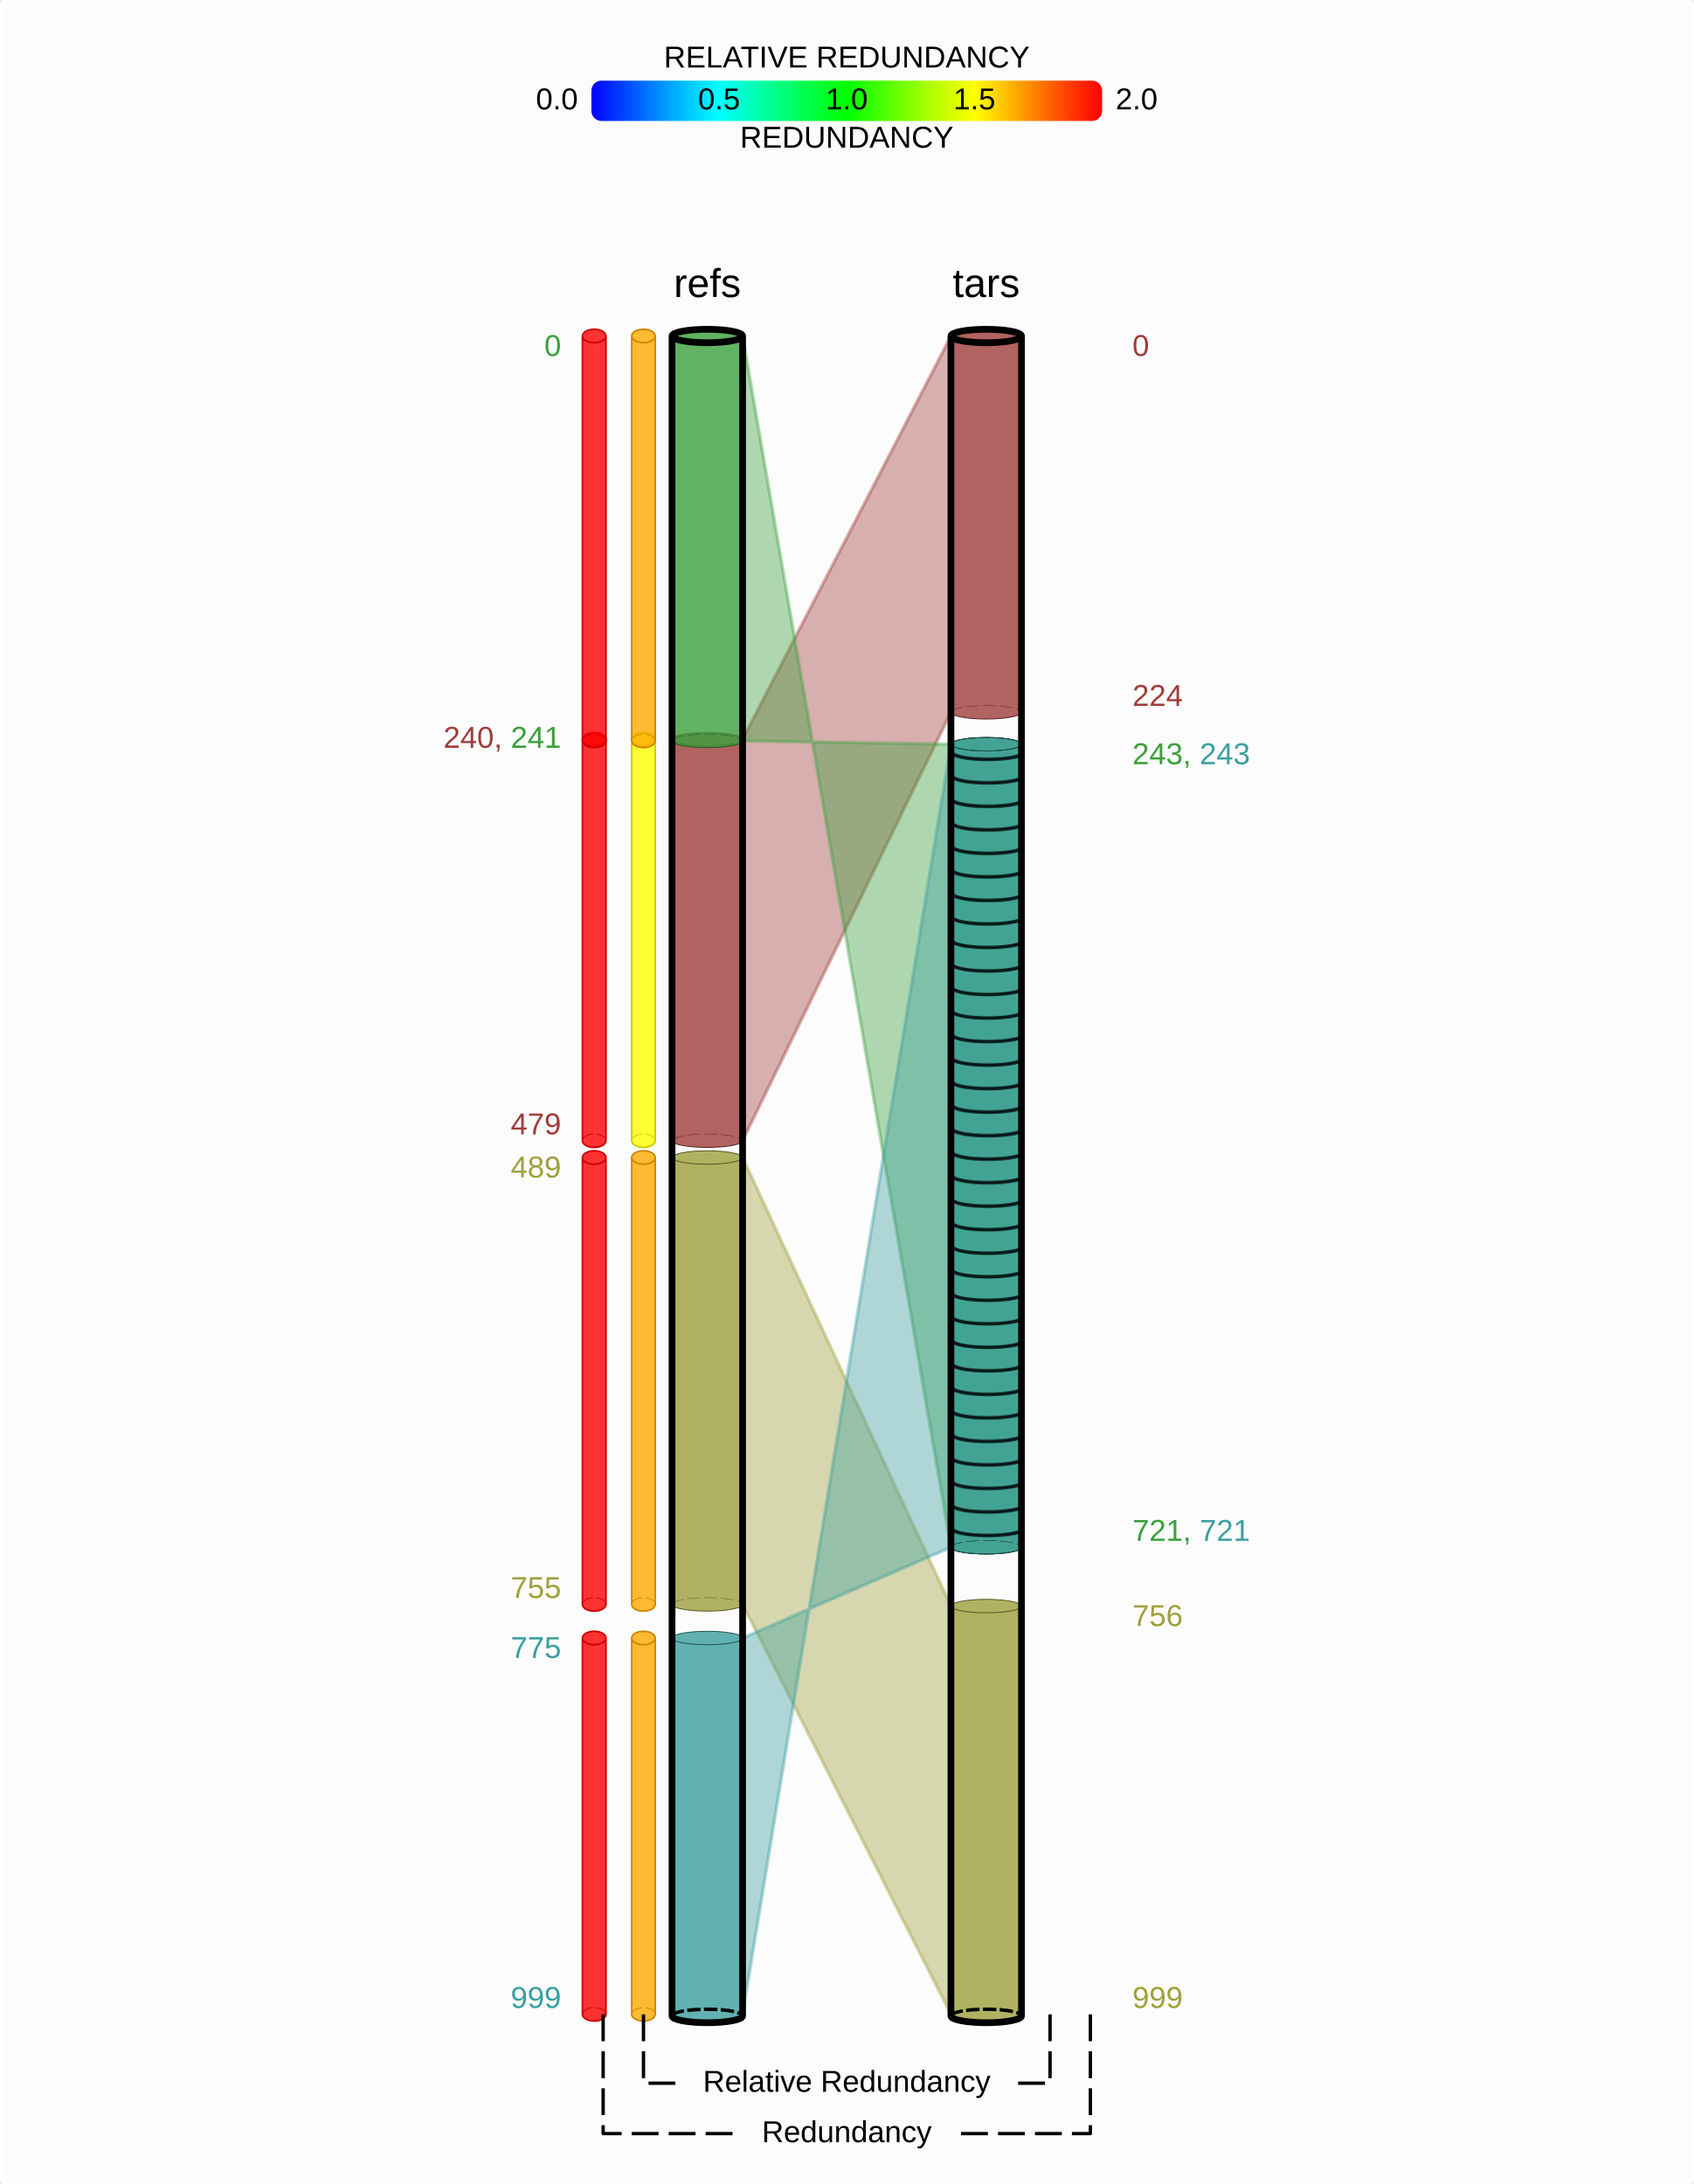
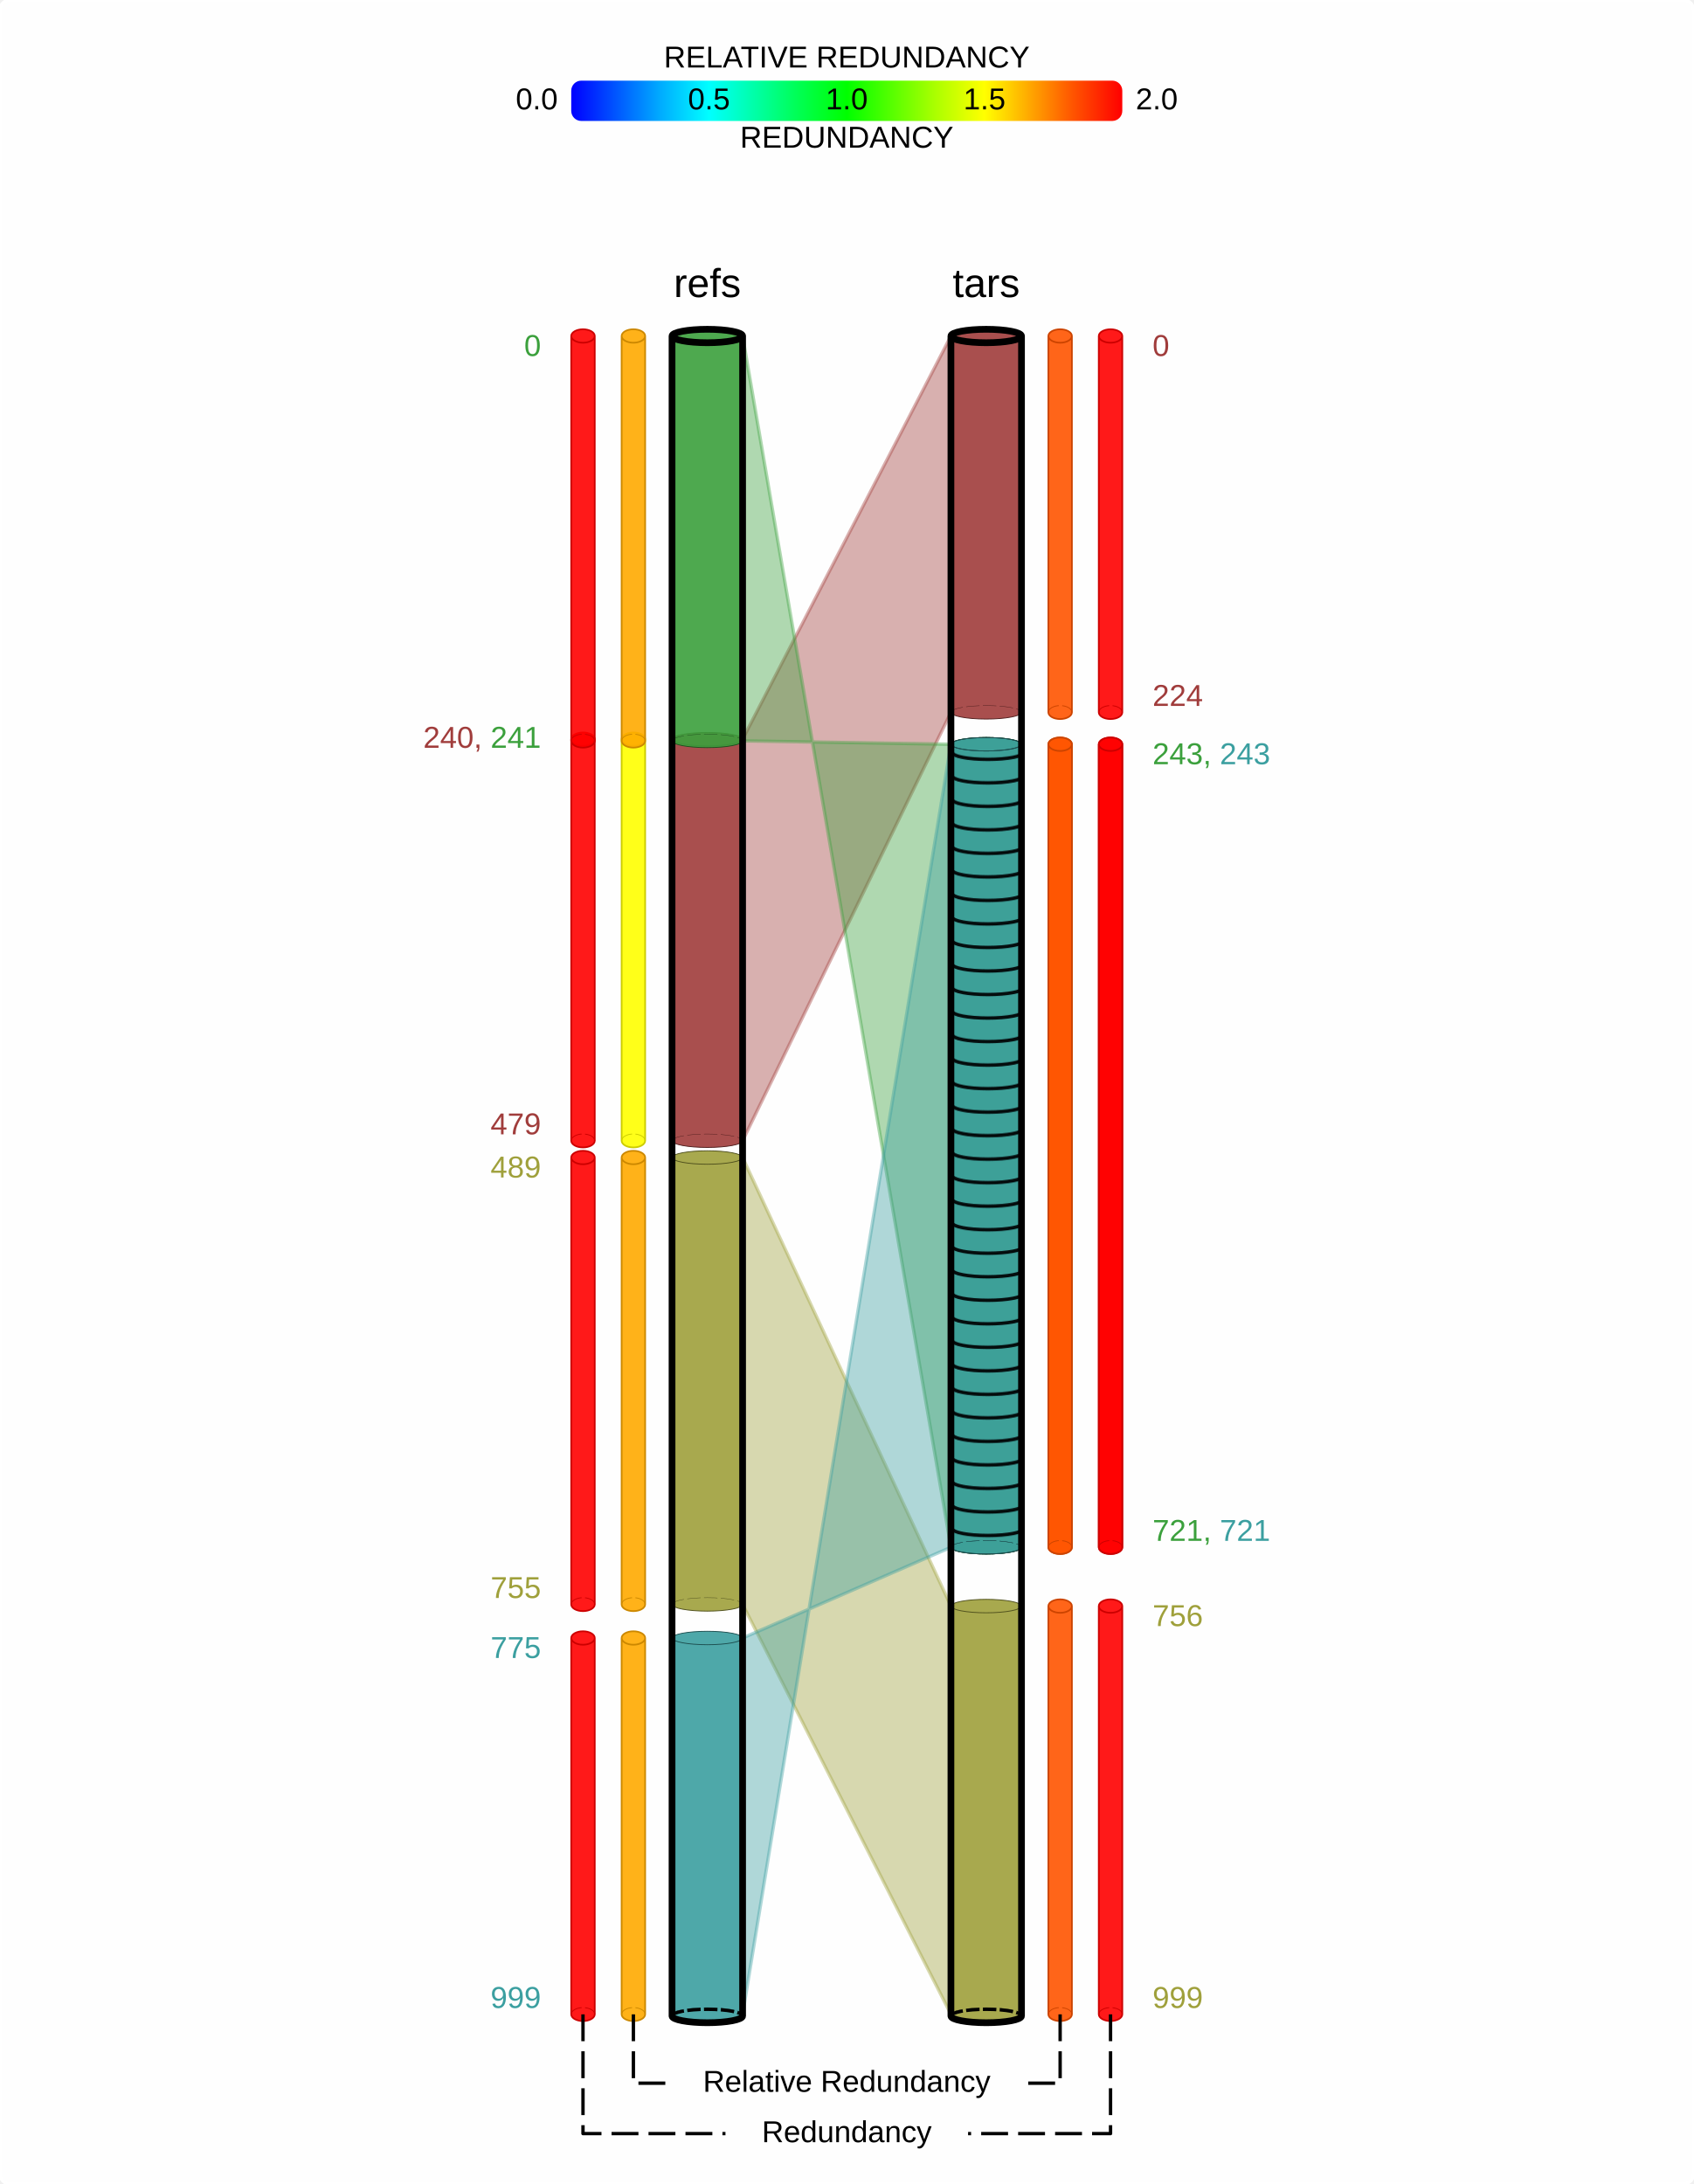
<svg xmlns="http://www.w3.org/2000/svg" width="504" height="650">
  <defs id="ffff">
    <pattern id="Wavy" x="-10.50" y="0.00" width="21.00" height="7.00" patternUnits="userSpaceOnUse">
      <path d="m0,0 a 10.5,2 0 0,0 21,0 " fill="transparent" fill-opacity="0.8" stroke="black" stroke-linejoin="round" stroke-dasharray="" stroke-width="1.00" />
    </pattern>
  </defs>
  <defs id="ffff">
    <pattern id="WavyWhite" x="-10.50" y="0.00" width="21.00" height="7.00" patternUnits="userSpaceOnUse">
      <path d="m0,0 a 10.5,2 0 0,0 21,0 " fill="transparent" fill-opacity="0.8" stroke="white" stroke-linejoin="round" stroke-dasharray="" stroke-width="1.00" />
    </pattern>
  </defs>
-   <rect fill="white" stroke="white" fill-opacity="0.8" width="504.00" height="650.00" x="0.00" y="0.00" ry="3" />
+   <rect fill="white" stroke="white" fill-opacity="0.9" width="504.00" height="650.00" x="0.00" y="0.00" ry="3" />
  <text id="210.50000085.000000" x="210.50" y="85.00" dx="0" dy="0" dominant-baseline="middle" transform="" font-size="12px" font-weight="normal" font-family="Arial" fill="black" text-align="start" line-height="125%%" text-anchor="middle">refs</text>
  <text id="293.50000085.000000" x="293.50" y="85.00" dx="0" dy="0" dominant-baseline="middle" transform="" font-size="12px" font-weight="normal" font-family="Arial" fill="black" text-align="start" line-height="125%%" text-anchor="middle">tars</text>
-   <text id="167.000000100.000000" x="167.00" y="100.00" dx="0" dy="0" dominant-baseline="text-before-edge" transform="" font-size="9px" font-weight="normal" font-family="Arial" fill="black" text-align="start" line-height="125%%" text-anchor="end">
+   <text id="161.000000100.000000" x="161.00" y="100.00" dx="0" dy="0" dominant-baseline="text-before-edge" transform="" font-size="9px" font-weight="normal" font-family="Arial" fill="black" text-align="start" line-height="125%%" text-anchor="end">
    <tspan id="2" style="fill:#3BA03C">0</tspan>
  </text>
-   <text id="167.000000220.000000" x="167.00" y="220.00" dx="0" dy="0" dominant-baseline="middle" transform="" font-size="9px" font-weight="normal" font-family="Arial" fill="black" text-align="start" line-height="125%%" text-anchor="end">
+   <text id="161.000000220.000000" x="161.00" y="220.00" dx="0" dy="0" dominant-baseline="middle" transform="" font-size="9px" font-weight="normal" font-family="Arial" fill="black" text-align="start" line-height="125%%" text-anchor="end">
    <tspan id="0" style="fill:#A03C3B">240, </tspan>
    <tspan id="2" style="fill:#3BA03C">241</tspan>
  </text>
-   <text id="167.000000339.500000" x="167.00" y="339.50" dx="0" dy="0" dominant-baseline="text-after-edge" transform="" font-size="9px" font-weight="normal" font-family="Arial" fill="black" text-align="start" line-height="125%%" text-anchor="end">
+   <text id="161.000000339.500000" x="161.00" y="339.50" dx="0" dy="0" dominant-baseline="text-after-edge" transform="" font-size="9px" font-weight="normal" font-family="Arial" fill="black" text-align="start" line-height="125%%" text-anchor="end">
    <tspan id="0" style="fill:#A03C3B">479</tspan>
  </text>
-   <text id="167.000000344.500000" x="167.00" y="344.50" dx="0" dy="0" dominant-baseline="text-before-edge" transform="" font-size="9px" font-weight="normal" font-family="Arial" fill="black" text-align="start" line-height="125%%" text-anchor="end">
+   <text id="161.000000344.500000" x="161.00" y="344.50" dx="0" dy="0" dominant-baseline="text-before-edge" transform="" font-size="9px" font-weight="normal" font-family="Arial" fill="black" text-align="start" line-height="125%%" text-anchor="end">
    <tspan id="1" style="fill:#9FA03B">489</tspan>
  </text>
-   <text id="167.000000477.500000" x="167.00" y="477.50" dx="0" dy="0" dominant-baseline="text-after-edge" transform="" font-size="9px" font-weight="normal" font-family="Arial" fill="black" text-align="start" line-height="125%%" text-anchor="end">
+   <text id="161.000000477.500000" x="161.00" y="477.50" dx="0" dy="0" dominant-baseline="text-after-edge" transform="" font-size="9px" font-weight="normal" font-family="Arial" fill="black" text-align="start" line-height="125%%" text-anchor="end">
    <tspan id="1" style="fill:#9FA03B">755</tspan>
  </text>
-   <text id="167.000000487.500000" x="167.00" y="487.50" dx="0" dy="0" dominant-baseline="text-before-edge" transform="" font-size="9px" font-weight="normal" font-family="Arial" fill="black" text-align="start" line-height="125%%" text-anchor="end">
+   <text id="161.000000487.500000" x="161.00" y="487.50" dx="0" dy="0" dominant-baseline="text-before-edge" transform="" font-size="9px" font-weight="normal" font-family="Arial" fill="black" text-align="start" line-height="125%%" text-anchor="end">
    <tspan id="3" style="fill:#3B9FA0">775</tspan>
  </text>
-   <text id="167.000000599.500000" x="167.00" y="599.50" dx="0" dy="0" dominant-baseline="text-after-edge" transform="" font-size="9px" font-weight="normal" font-family="Arial" fill="black" text-align="start" line-height="125%%" text-anchor="end">
+   <text id="161.000000599.500000" x="161.00" y="599.50" dx="0" dy="0" dominant-baseline="text-after-edge" transform="" font-size="9px" font-weight="normal" font-family="Arial" fill="black" text-align="start" line-height="125%%" text-anchor="end">
    <tspan id="3" style="fill:#3B9FA0">999</tspan>
  </text>
-   <text id="337.000000100.000000" x="337.00" y="100.00" dx="0" dy="0" dominant-baseline="text-before-edge" transform="" font-size="9px" font-weight="normal" font-family="Arial" fill="black" text-align="start" line-height="125%%" text-anchor="start">
+   <text id="343.000000100.000000" x="343.00" y="100.00" dx="0" dy="0" dominant-baseline="text-before-edge" transform="" font-size="9px" font-weight="normal" font-family="Arial" fill="black" text-align="start" line-height="125%%" text-anchor="start">
    <tspan id="0" style="fill:#A03C3B">0</tspan>
  </text>
-   <text id="337.000000212.000000" x="337.00" y="212.00" dx="0" dy="0" dominant-baseline="text-after-edge" transform="" font-size="9px" font-weight="normal" font-family="Arial" fill="black" text-align="start" line-height="125%%" text-anchor="start">
+   <text id="343.000000212.000000" x="343.00" y="212.00" dx="0" dy="0" dominant-baseline="text-after-edge" transform="" font-size="9px" font-weight="normal" font-family="Arial" fill="black" text-align="start" line-height="125%%" text-anchor="start">
    <tspan id="0" style="fill:#A03C3B">224</tspan>
  </text>
-   <text id="337.000000221.500000" x="337.00" y="221.50" dx="0" dy="0" dominant-baseline="text-before-edge" transform="" font-size="9px" font-weight="normal" font-family="Arial" fill="black" text-align="start" line-height="125%%" text-anchor="start">
+   <text id="343.000000221.500000" x="343.00" y="221.50" dx="0" dy="0" dominant-baseline="text-before-edge" transform="" font-size="9px" font-weight="normal" font-family="Arial" fill="black" text-align="start" line-height="125%%" text-anchor="start">
    <tspan id="2" style="fill:#3BA03C">243, </tspan>
    <tspan id="3" style="fill:#3B9FA0">243</tspan>
  </text>
-   <text id="337.000000460.500000" x="337.00" y="460.50" dx="0" dy="0" dominant-baseline="text-after-edge" transform="" font-size="9px" font-weight="normal" font-family="Arial" fill="black" text-align="start" line-height="125%%" text-anchor="start">
+   <text id="343.000000460.500000" x="343.00" y="460.50" dx="0" dy="0" dominant-baseline="text-after-edge" transform="" font-size="9px" font-weight="normal" font-family="Arial" fill="black" text-align="start" line-height="125%%" text-anchor="start">
    <tspan id="2" style="fill:#3BA03C">721, </tspan>
    <tspan id="3" style="fill:#3B9FA0">721</tspan>
  </text>
-   <text id="337.000000478.000000" x="337.00" y="478.00" dx="0" dy="0" dominant-baseline="text-before-edge" transform="" font-size="9px" font-weight="normal" font-family="Arial" fill="black" text-align="start" line-height="125%%" text-anchor="start">
+   <text id="343.000000478.000000" x="343.00" y="478.00" dx="0" dy="0" dominant-baseline="text-before-edge" transform="" font-size="9px" font-weight="normal" font-family="Arial" fill="black" text-align="start" line-height="125%%" text-anchor="start">
    <tspan id="1" style="fill:#9FA03B">756</tspan>
  </text>
-   <text id="337.000000599.500000" x="337.00" y="599.50" dx="0" dy="0" dominant-baseline="text-after-edge" transform="" font-size="9px" font-weight="normal" font-family="Arial" fill="black" text-align="start" line-height="125%%" text-anchor="start">
+   <text id="343.000000599.500000" x="343.00" y="599.50" dx="0" dy="0" dominant-baseline="text-after-edge" transform="" font-size="9px" font-weight="normal" font-family="Arial" fill="black" text-align="start" line-height="125%%" text-anchor="start">
    <tspan id="1" style="fill:#9FA03B">999</tspan>
  </text>
-   <path d="M 200,220  v 119.5 a 10.5,2 0 0,0 21,0  v -119.5 a 10.5,2 0 0,0 -21,0  a 10.5,2 0 0,0 21,0 " fill="#A03C3B" fill-opacity="0.8" stroke="#501E1D" stroke-linejoin="round" stroke-dasharray="" stroke-width="0.25" />
-   <path d="M 200,339.5  a 10.5,2 0 0,1 21,0 " fill="transparent" fill-opacity="0.8" stroke="#501E1D" stroke-linejoin="round" stroke-dasharray="4 1" stroke-width="0.12" />
-   <path d="M 188,220  v 119.5 a 3.5,2 0 0,0 7,0  v -119.5 a 3.5,2 0 0,0 -7,0  a 3.5,2 0 0,0 7,0 " fill="#ffff00" fill-opacity="0.8" stroke="#CC0" stroke-linejoin="round" stroke-dasharray="" stroke-width="0.50" />
-   <path d="M 188,339.5  a 3.5,2 0 0,1 7,0 " fill="transparent" fill-opacity="0.8" stroke="#CC0" stroke-linejoin="round" stroke-dasharray="4 1" stroke-width="0.25" />
-   <path d="M 173.333,220  v 119.5 a 3.5,2 0 0,0 7,0  v -119.5 a 3.5,2 0 0,0 -7,0  a 3.5,2 0 0,0 7,0 " fill="#ff0000" fill-opacity="0.8" stroke="#C00" stroke-linejoin="round" stroke-dasharray="" stroke-width="0.50" />
-   <path d="M 173.333,339.5  a 3.5,2 0 0,1 7,0 " fill="transparent" fill-opacity="0.8" stroke="#C00" stroke-linejoin="round" stroke-dasharray="4 1" stroke-width="0.25" />
-   <path d="M 283,100  v 112 a 10.5,2 0 0,0 21,0  v -112 a 10.5,2 0 0,0 -21,0  a 10.5,2 0 0,0 21,0 " fill="#A03C3B" fill-opacity="0.8" stroke="#501E1D" stroke-linejoin="round" stroke-dasharray="" stroke-width="0.25" />
-   <path d="M 283,212  a 10.5,2 0 0,1 21,0 " fill="transparent" fill-opacity="0.8" stroke="#501E1D" stroke-linejoin="round" stroke-dasharray="4 1" stroke-width="0.12" />
+   <path d="M 200,220  v 119.5 a 10.5,2 0 0,0 21,0  v -119.5 a 10.5,2 0 0,0 -21,0  a 10.5,2 0 0,0 21,0 " fill="#A03C3B" fill-opacity="0.9" stroke="#501E1D" stroke-linejoin="round" stroke-dasharray="" stroke-width="0.25" />
+   <path d="M 200,339.5  a 10.5,2 0 0,1 21,0 " fill="transparent" fill-opacity="0.9" stroke="#501E1D" stroke-linejoin="round" stroke-dasharray="4 1" stroke-width="0.12" />
+   <path d="M 185,220  v 119.5 a 3.5,2 0 0,0 7,0  v -119.5 a 3.5,2 0 0,0 -7,0  a 3.5,2 0 0,0 7,0 " fill="#ffff00" fill-opacity="0.9" stroke="#CC0" stroke-linejoin="round" stroke-dasharray="" stroke-width="0.50" />
+   <path d="M 185,339.5  a 3.5,2 0 0,1 7,0 " fill="transparent" fill-opacity="0.9" stroke="#CC0" stroke-linejoin="round" stroke-dasharray="4 1" stroke-width="0.25" />
+   <path d="M 170,220  v 119.5 a 3.5,2 0 0,0 7,0  v -119.5 a 3.5,2 0 0,0 -7,0  a 3.5,2 0 0,0 7,0 " fill="#ff0000" fill-opacity="0.9" stroke="#C00" stroke-linejoin="round" stroke-dasharray="" stroke-width="0.50" />
+   <path d="M 170,339.5  a 3.5,2 0 0,1 7,0 " fill="transparent" fill-opacity="0.9" stroke="#C00" stroke-linejoin="round" stroke-dasharray="4 1" stroke-width="0.25" />
+   <path d="M 283,100  v 112 a 10.5,2 0 0,0 21,0  v -112 a 10.5,2 0 0,0 -21,0  a 10.5,2 0 0,0 21,0 " fill="#A03C3B" fill-opacity="0.9" stroke="#501E1D" stroke-linejoin="round" stroke-dasharray="" stroke-width="0.25" />
+   <path d="M 283,212  a 10.5,2 0 0,1 21,0 " fill="transparent" fill-opacity="0.9" stroke="#501E1D" stroke-linejoin="round" stroke-dasharray="4 1" stroke-width="0.12" />
+   <path d="M 312,100  v 112 a 3.5,2 0 0,0 7,0  v -112 a 3.5,2 0 0,0 -7,0  a 3.5,2 0 0,0 7,0 " fill="#ff5500" fill-opacity="0.9" stroke="#C40" stroke-linejoin="round" stroke-dasharray="" stroke-width="0.50" />
+   <path d="M 312,212  a 3.5,2 0 0,1 7,0 " fill="transparent" fill-opacity="0.9" stroke="#C40" stroke-linejoin="round" stroke-dasharray="4 1" stroke-width="0.25" />
+   <path d="M 327,100  v 112 a 3.5,2 0 0,0 7,0  v -112 a 3.5,2 0 0,0 -7,0  a 3.5,2 0 0,0 7,0 " fill="#ff0000" fill-opacity="0.9" stroke="#C00" stroke-linejoin="round" stroke-dasharray="" stroke-width="0.50" />
+   <path d="M 327,212  a 3.5,2 0 0,1 7,0 " fill="transparent" fill-opacity="0.9" stroke="#C00" stroke-linejoin="round" stroke-dasharray="4 1" stroke-width="0.25" />
  <polygon points="221.00,220.00 221.00,339.50 283.00,212.00 283.00,100.00" fill="#A03C3B" stroke="#A03C3B" stroke-width="1" stroke-opacity="0.4" fill-opacity="0.4" />
-   <path d="M 200,344.5  v 133 a 10.5,2 0 0,0 21,0  v -133 a 10.5,2 0 0,0 -21,0  a 10.5,2 0 0,0 21,0 " fill="#9FA03B" fill-opacity="0.8" stroke="#4F501D" stroke-linejoin="round" stroke-dasharray="" stroke-width="0.25" />
-   <path d="M 200,477.5  a 10.5,2 0 0,1 21,0 " fill="transparent" fill-opacity="0.8" stroke="#4F501D" stroke-linejoin="round" stroke-dasharray="4 1" stroke-width="0.12" />
-   <path d="M 188,344.5  v 133 a 3.5,2 0 0,0 7,0  v -133 a 3.5,2 0 0,0 -7,0  a 3.5,2 0 0,0 7,0 " fill="#ffaa00" fill-opacity="0.8" stroke="#C80" stroke-linejoin="round" stroke-dasharray="" stroke-width="0.50" />
-   <path d="M 188,477.5  a 3.5,2 0 0,1 7,0 " fill="transparent" fill-opacity="0.8" stroke="#C80" stroke-linejoin="round" stroke-dasharray="4 1" stroke-width="0.25" />
-   <path d="M 173.333,344.5  v 133 a 3.5,2 0 0,0 7,0  v -133 a 3.5,2 0 0,0 -7,0  a 3.5,2 0 0,0 7,0 " fill="#ff0000" fill-opacity="0.8" stroke="#C00" stroke-linejoin="round" stroke-dasharray="" stroke-width="0.50" />
-   <path d="M 173.333,477.5  a 3.5,2 0 0,1 7,0 " fill="transparent" fill-opacity="0.8" stroke="#C00" stroke-linejoin="round" stroke-dasharray="4 1" stroke-width="0.25" />
-   <path d="M 283,478  v 121.5 a 10.5,2 0 0,0 21,0  v -121.5 a 10.5,2 0 0,0 -21,0  a 10.5,2 0 0,0 21,0 " fill="#9FA03B" fill-opacity="0.8" stroke="#4F501D" stroke-linejoin="round" stroke-dasharray="" stroke-width="0.25" />
-   <path d="M 283,599.5  a 10.5,2 0 0,1 21,0 " fill="transparent" fill-opacity="0.8" stroke="#4F501D" stroke-linejoin="round" stroke-dasharray="4 1" stroke-width="0.12" />
+   <path d="M 200,344.5  v 133 a 10.5,2 0 0,0 21,0  v -133 a 10.5,2 0 0,0 -21,0  a 10.5,2 0 0,0 21,0 " fill="#9FA03B" fill-opacity="0.9" stroke="#4F501D" stroke-linejoin="round" stroke-dasharray="" stroke-width="0.25" />
+   <path d="M 200,477.5  a 10.5,2 0 0,1 21,0 " fill="transparent" fill-opacity="0.9" stroke="#4F501D" stroke-linejoin="round" stroke-dasharray="4 1" stroke-width="0.12" />
+   <path d="M 185,344.5  v 133 a 3.5,2 0 0,0 7,0  v -133 a 3.5,2 0 0,0 -7,0  a 3.5,2 0 0,0 7,0 " fill="#ffaa00" fill-opacity="0.9" stroke="#C80" stroke-linejoin="round" stroke-dasharray="" stroke-width="0.50" />
+   <path d="M 185,477.5  a 3.5,2 0 0,1 7,0 " fill="transparent" fill-opacity="0.9" stroke="#C80" stroke-linejoin="round" stroke-dasharray="4 1" stroke-width="0.25" />
+   <path d="M 170,344.5  v 133 a 3.5,2 0 0,0 7,0  v -133 a 3.5,2 0 0,0 -7,0  a 3.5,2 0 0,0 7,0 " fill="#ff0000" fill-opacity="0.9" stroke="#C00" stroke-linejoin="round" stroke-dasharray="" stroke-width="0.50" />
+   <path d="M 170,477.5  a 3.5,2 0 0,1 7,0 " fill="transparent" fill-opacity="0.9" stroke="#C00" stroke-linejoin="round" stroke-dasharray="4 1" stroke-width="0.25" />
+   <path d="M 283,478  v 121.5 a 10.5,2 0 0,0 21,0  v -121.5 a 10.5,2 0 0,0 -21,0  a 10.5,2 0 0,0 21,0 " fill="#9FA03B" fill-opacity="0.9" stroke="#4F501D" stroke-linejoin="round" stroke-dasharray="" stroke-width="0.25" />
+   <path d="M 283,599.5  a 10.5,2 0 0,1 21,0 " fill="transparent" fill-opacity="0.9" stroke="#4F501D" stroke-linejoin="round" stroke-dasharray="4 1" stroke-width="0.12" />
+   <path d="M 312,478  v 121.5 a 3.5,2 0 0,0 7,0  v -121.5 a 3.5,2 0 0,0 -7,0  a 3.5,2 0 0,0 7,0 " fill="#ff5500" fill-opacity="0.9" stroke="#C40" stroke-linejoin="round" stroke-dasharray="" stroke-width="0.50" />
+   <path d="M 312,599.5  a 3.5,2 0 0,1 7,0 " fill="transparent" fill-opacity="0.9" stroke="#C40" stroke-linejoin="round" stroke-dasharray="4 1" stroke-width="0.25" />
+   <path d="M 327,478  v 121.5 a 3.5,2 0 0,0 7,0  v -121.5 a 3.5,2 0 0,0 -7,0  a 3.5,2 0 0,0 7,0 " fill="#ff0000" fill-opacity="0.9" stroke="#C00" stroke-linejoin="round" stroke-dasharray="" stroke-width="0.50" />
+   <path d="M 327,599.5  a 3.5,2 0 0,1 7,0 " fill="transparent" fill-opacity="0.9" stroke="#C00" stroke-linejoin="round" stroke-dasharray="4 1" stroke-width="0.25" />
  <polygon points="221.00,344.50 221.00,477.50 283.00,599.50 283.00,478.00" fill="#9FA03B" stroke="#9FA03B" stroke-width="1" stroke-opacity="0.4" fill-opacity="0.4" />
-   <path d="M 200,100  v 120.5 a 10.5,2 0 0,0 21,0  v -120.5 a 10.5,2 0 0,0 -21,0  a 10.5,2 0 0,0 21,0 " fill="#3BA03C" fill-opacity="0.8" stroke="#1D501E" stroke-linejoin="round" stroke-dasharray="" stroke-width="0.25" />
-   <path d="M 200,220.5  a 10.5,2 0 0,1 21,0 " fill="transparent" fill-opacity="0.8" stroke="#1D501E" stroke-linejoin="round" stroke-dasharray="4 1" stroke-width="0.12" />
-   <path d="M 188,100  v 120.5 a 3.5,2 0 0,0 7,0  v -120.5 a 3.5,2 0 0,0 -7,0  a 3.5,2 0 0,0 7,0 " fill="#ffaa00" fill-opacity="0.8" stroke="#C80" stroke-linejoin="round" stroke-dasharray="" stroke-width="0.50" />
-   <path d="M 188,220.5  a 3.5,2 0 0,1 7,0 " fill="transparent" fill-opacity="0.8" stroke="#C80" stroke-linejoin="round" stroke-dasharray="4 1" stroke-width="0.25" />
-   <path d="M 173.333,100  v 120.5 a 3.5,2 0 0,0 7,0  v -120.5 a 3.5,2 0 0,0 -7,0  a 3.5,2 0 0,0 7,0 " fill="#ff0000" fill-opacity="0.8" stroke="#C00" stroke-linejoin="round" stroke-dasharray="" stroke-width="0.50" />
-   <path d="M 173.333,220.5  a 3.5,2 0 0,1 7,0 " fill="transparent" fill-opacity="0.8" stroke="#C00" stroke-linejoin="round" stroke-dasharray="4 1" stroke-width="0.25" />
-   <path d="M 283,221.5  v 239 a 10.5,2 0 0,0 21,0  v -239 a 10.5,2 0 0,0 -21,0  a 10.5,2 0 0,0 21,0 " fill="#3BA03C" fill-opacity="0.8" stroke="#1D501E" stroke-linejoin="round" stroke-dasharray="" stroke-width="0.25" />
-   <path d="M 283,460.5  a 10.5,2 0 0,1 21,0 " fill="transparent" fill-opacity="0.8" stroke="#1D501E" stroke-linejoin="round" stroke-dasharray="4 1" stroke-width="0.12" />
-   <path d="M 283,221.5  v 239 a 10.5,2 0 0,0 21,0  v -239 a 10.5,2 0 0,0 -21,0  a 10.5,2 0 0,0 21,0 " fill="url(#Wavy)" fill-opacity="0.8" stroke="#1D501E" stroke-linejoin="round" stroke-dasharray="" stroke-width="0.25" />
-   <path d="M 283,460.5  a 10.5,2 0 0,1 21,0 " fill="transparent" fill-opacity="0.8" stroke="#1D501E" stroke-linejoin="round" stroke-dasharray="4 1" stroke-width="0.12" />
+   <path d="M 200,100  v 120.5 a 10.5,2 0 0,0 21,0  v -120.5 a 10.5,2 0 0,0 -21,0  a 10.5,2 0 0,0 21,0 " fill="#3BA03C" fill-opacity="0.9" stroke="#1D501E" stroke-linejoin="round" stroke-dasharray="" stroke-width="0.25" />
+   <path d="M 200,220.5  a 10.5,2 0 0,1 21,0 " fill="transparent" fill-opacity="0.9" stroke="#1D501E" stroke-linejoin="round" stroke-dasharray="4 1" stroke-width="0.12" />
+   <path d="M 185,100  v 120.5 a 3.5,2 0 0,0 7,0  v -120.5 a 3.5,2 0 0,0 -7,0  a 3.5,2 0 0,0 7,0 " fill="#ffaa00" fill-opacity="0.9" stroke="#C80" stroke-linejoin="round" stroke-dasharray="" stroke-width="0.50" />
+   <path d="M 185,220.5  a 3.5,2 0 0,1 7,0 " fill="transparent" fill-opacity="0.9" stroke="#C80" stroke-linejoin="round" stroke-dasharray="4 1" stroke-width="0.25" />
+   <path d="M 170,100  v 120.5 a 3.5,2 0 0,0 7,0  v -120.5 a 3.5,2 0 0,0 -7,0  a 3.5,2 0 0,0 7,0 " fill="#ff0000" fill-opacity="0.9" stroke="#C00" stroke-linejoin="round" stroke-dasharray="" stroke-width="0.50" />
+   <path d="M 170,220.5  a 3.5,2 0 0,1 7,0 " fill="transparent" fill-opacity="0.9" stroke="#C00" stroke-linejoin="round" stroke-dasharray="4 1" stroke-width="0.25" />
+   <path d="M 283,221.5  v 239 a 10.5,2 0 0,0 21,0  v -239 a 10.5,2 0 0,0 -21,0  a 10.5,2 0 0,0 21,0 " fill="#3BA03C" fill-opacity="0.9" stroke="#1D501E" stroke-linejoin="round" stroke-dasharray="" stroke-width="0.25" />
+   <path d="M 283,460.5  a 10.5,2 0 0,1 21,0 " fill="transparent" fill-opacity="0.9" stroke="#1D501E" stroke-linejoin="round" stroke-dasharray="4 1" stroke-width="0.12" />
+   <path d="M 283,221.5  v 239 a 10.5,2 0 0,0 21,0  v -239 a 10.5,2 0 0,0 -21,0  a 10.5,2 0 0,0 21,0 " fill="url(#Wavy)" fill-opacity="0.9" stroke="#1D501E" stroke-linejoin="round" stroke-dasharray="" stroke-width="0.25" />
+   <path d="M 283,460.5  a 10.5,2 0 0,1 21,0 " fill="transparent" fill-opacity="0.9" stroke="#1D501E" stroke-linejoin="round" stroke-dasharray="4 1" stroke-width="0.12" />
+   <path d="M 312,221.5  v 239 a 3.5,2 0 0,0 7,0  v -239 a 3.5,2 0 0,0 -7,0  a 3.5,2 0 0,0 7,0 " fill="#ff5500" fill-opacity="0.9" stroke="#C40" stroke-linejoin="round" stroke-dasharray="" stroke-width="0.50" />
+   <path d="M 312,460.5  a 3.5,2 0 0,1 7,0 " fill="transparent" fill-opacity="0.9" stroke="#C40" stroke-linejoin="round" stroke-dasharray="4 1" stroke-width="0.25" />
+   <path d="M 327,221.5  v 239 a 3.5,2 0 0,0 7,0  v -239 a 3.5,2 0 0,0 -7,0  a 3.5,2 0 0,0 7,0 " fill="#ff0000" fill-opacity="0.9" stroke="#C00" stroke-linejoin="round" stroke-dasharray="" stroke-width="0.50" />
+   <path d="M 327,460.5  a 3.5,2 0 0,1 7,0 " fill="transparent" fill-opacity="0.9" stroke="#C00" stroke-linejoin="round" stroke-dasharray="4 1" stroke-width="0.25" />
  <polygon points="221.00,100.00 221.00,220.50 283.00,221.50 283.00,460.50" fill="#3BA03C" stroke="#3BA03C" stroke-width="1" stroke-opacity="0.4" fill-opacity="0.4" />
-   <path d="M 200,487.5  v 112 a 10.5,2 0 0,0 21,0  v -112 a 10.5,2 0 0,0 -21,0  a 10.5,2 0 0,0 21,0 " fill="#3B9FA0" fill-opacity="0.8" stroke="#1D4F50" stroke-linejoin="round" stroke-dasharray="" stroke-width="0.25" />
-   <path d="M 200,599.5  a 10.5,2 0 0,1 21,0 " fill="transparent" fill-opacity="0.8" stroke="#1D4F50" stroke-linejoin="round" stroke-dasharray="4 1" stroke-width="0.12" />
-   <path d="M 188,487.5  v 112 a 3.5,2 0 0,0 7,0  v -112 a 3.5,2 0 0,0 -7,0  a 3.5,2 0 0,0 7,0 " fill="#ffaa00" fill-opacity="0.8" stroke="#C80" stroke-linejoin="round" stroke-dasharray="" stroke-width="0.50" />
-   <path d="M 188,599.5  a 3.5,2 0 0,1 7,0 " fill="transparent" fill-opacity="0.8" stroke="#C80" stroke-linejoin="round" stroke-dasharray="4 1" stroke-width="0.25" />
-   <path d="M 173.333,487.5  v 112 a 3.5,2 0 0,0 7,0  v -112 a 3.5,2 0 0,0 -7,0  a 3.5,2 0 0,0 7,0 " fill="#ff0000" fill-opacity="0.8" stroke="#C00" stroke-linejoin="round" stroke-dasharray="" stroke-width="0.50" />
-   <path d="M 173.333,599.5  a 3.5,2 0 0,1 7,0 " fill="transparent" fill-opacity="0.8" stroke="#C00" stroke-linejoin="round" stroke-dasharray="4 1" stroke-width="0.25" />
-   <path d="M 283,221.5  v 239 a 10.5,2 0 0,0 21,0  v -239 a 10.5,2 0 0,0 -21,0  a 10.5,2 0 0,0 21,0 " fill="#3B9FA0" fill-opacity="0.8" stroke="#1D4F50" stroke-linejoin="round" stroke-dasharray="" stroke-width="0.25" />
-   <path d="M 283,460.5  a 10.5,2 0 0,1 21,0 " fill="transparent" fill-opacity="0.8" stroke="#1D4F50" stroke-linejoin="round" stroke-dasharray="4 1" stroke-width="0.12" />
-   <path d="M 283,221.5  v 239 a 10.5,2 0 0,0 21,0  v -239 a 10.5,2 0 0,0 -21,0  a 10.5,2 0 0,0 21,0 " fill="url(#Wavy)" fill-opacity="0.8" stroke="#1D4F50" stroke-linejoin="round" stroke-dasharray="" stroke-width="0.25" />
-   <path d="M 283,460.5  a 10.5,2 0 0,1 21,0 " fill="transparent" fill-opacity="0.8" stroke="#1D4F50" stroke-linejoin="round" stroke-dasharray="4 1" stroke-width="0.12" />
+   <path d="M 200,487.5  v 112 a 10.5,2 0 0,0 21,0  v -112 a 10.5,2 0 0,0 -21,0  a 10.5,2 0 0,0 21,0 " fill="#3B9FA0" fill-opacity="0.9" stroke="#1D4F50" stroke-linejoin="round" stroke-dasharray="" stroke-width="0.25" />
+   <path d="M 200,599.5  a 10.5,2 0 0,1 21,0 " fill="transparent" fill-opacity="0.9" stroke="#1D4F50" stroke-linejoin="round" stroke-dasharray="4 1" stroke-width="0.12" />
+   <path d="M 185,487.5  v 112 a 3.5,2 0 0,0 7,0  v -112 a 3.5,2 0 0,0 -7,0  a 3.5,2 0 0,0 7,0 " fill="#ffaa00" fill-opacity="0.9" stroke="#C80" stroke-linejoin="round" stroke-dasharray="" stroke-width="0.50" />
+   <path d="M 185,599.5  a 3.5,2 0 0,1 7,0 " fill="transparent" fill-opacity="0.9" stroke="#C80" stroke-linejoin="round" stroke-dasharray="4 1" stroke-width="0.25" />
+   <path d="M 170,487.5  v 112 a 3.5,2 0 0,0 7,0  v -112 a 3.5,2 0 0,0 -7,0  a 3.5,2 0 0,0 7,0 " fill="#ff0000" fill-opacity="0.9" stroke="#C00" stroke-linejoin="round" stroke-dasharray="" stroke-width="0.50" />
+   <path d="M 170,599.5  a 3.5,2 0 0,1 7,0 " fill="transparent" fill-opacity="0.9" stroke="#C00" stroke-linejoin="round" stroke-dasharray="4 1" stroke-width="0.25" />
+   <path d="M 283,221.5  v 239 a 10.5,2 0 0,0 21,0  v -239 a 10.5,2 0 0,0 -21,0  a 10.5,2 0 0,0 21,0 " fill="#3B9FA0" fill-opacity="0.9" stroke="#1D4F50" stroke-linejoin="round" stroke-dasharray="" stroke-width="0.25" />
+   <path d="M 283,460.5  a 10.5,2 0 0,1 21,0 " fill="transparent" fill-opacity="0.9" stroke="#1D4F50" stroke-linejoin="round" stroke-dasharray="4 1" stroke-width="0.12" />
+   <path d="M 283,221.5  v 239 a 10.5,2 0 0,0 21,0  v -239 a 10.5,2 0 0,0 -21,0  a 10.5,2 0 0,0 21,0 " fill="url(#Wavy)" fill-opacity="0.9" stroke="#1D4F50" stroke-linejoin="round" stroke-dasharray="" stroke-width="0.25" />
+   <path d="M 283,460.5  a 10.5,2 0 0,1 21,0 " fill="transparent" fill-opacity="0.9" stroke="#1D4F50" stroke-linejoin="round" stroke-dasharray="4 1" stroke-width="0.12" />
+   <path d="M 312,221.5  v 239 a 3.5,2 0 0,0 7,0  v -239 a 3.5,2 0 0,0 -7,0  a 3.5,2 0 0,0 7,0 " fill="#ff5500" fill-opacity="0.9" stroke="#C40" stroke-linejoin="round" stroke-dasharray="" stroke-width="0.50" />
+   <path d="M 312,460.5  a 3.5,2 0 0,1 7,0 " fill="transparent" fill-opacity="0.9" stroke="#C40" stroke-linejoin="round" stroke-dasharray="4 1" stroke-width="0.25" />
+   <path d="M 327,221.5  v 239 a 3.5,2 0 0,0 7,0  v -239 a 3.5,2 0 0,0 -7,0  a 3.5,2 0 0,0 7,0 " fill="#ff0000" fill-opacity="0.9" stroke="#C00" stroke-linejoin="round" stroke-dasharray="" stroke-width="0.50" />
+   <path d="M 327,460.5  a 3.5,2 0 0,1 7,0 " fill="transparent" fill-opacity="0.9" stroke="#C00" stroke-linejoin="round" stroke-dasharray="4 1" stroke-width="0.25" />
  <polygon points="221.00,487.50 221.00,599.50 283.00,221.50 283.00,460.50" fill="#3B9FA0" stroke="#3B9FA0" stroke-width="1" stroke-opacity="0.4" fill-opacity="0.4" />
  <path d="M 200,100  v 500 a 10.5,2 0 0,0 21,0  v -500 a 10.5,2 0 0,0 -21,0  a 10.5,2 0 0,0 21,0 " fill="transparent" fill-opacity="0.8" stroke="black" stroke-linejoin="round" stroke-dasharray="" stroke-width="2.00" />
  <path d="M 200,600  a 10.5,2 0 0,1 21,0 " fill="transparent" fill-opacity="0.8" stroke="black" stroke-linejoin="round" stroke-dasharray="4 1" stroke-width="1.00" />
  <path d="M 283,100  v 500 a 10.5,2 0 0,0 21,0  v -500 a 10.5,2 0 0,0 -21,0  a 10.5,2 0 0,0 21,0 " fill="transparent" fill-opacity="0.8" stroke="black" stroke-linejoin="round" stroke-dasharray="" stroke-width="2.00" />
  <path d="M 283,600  a 10.5,2 0 0,1 21,0 " fill="transparent" fill-opacity="0.8" stroke="black" stroke-linejoin="round" stroke-dasharray="4 1" stroke-width="1.00" />
  <text id="252.00000024.000000" x="252.00" y="24.00" dx="0" dy="-2" dominant-baseline="text-after-edge" transform="" font-size="9px" font-weight="normal" font-family="Arial" fill="black" text-align="start" line-height="125%%" text-anchor="middle">RELATIVE REDUNDANCY</text>
  <text id="252.00000036.000000" x="252.00" y="36.00" dx="0" dy="2" dominant-baseline="text-before-edge" transform="" font-size="9px" font-weight="normal" font-family="Arial" fill="black" text-align="start" line-height="125%%" text-anchor="middle">REDUNDANCY</text>
  <defs>
-     <linearGradient id="grad176.00000024.000000" x1="0%" y1="0%" x2="100%" y2="0%">
+     <linearGradient id="grad170.00000024.000000" x1="0%" y1="0%" x2="100%" y2="0%">
      <stop offset="0%" stop-color="#0000ff" stop-opacity="1" />
      <stop offset="8%" stop-color="#0055ff" stop-opacity="1" />
      <stop offset="16%" stop-color="#00aaff" stop-opacity="1" />
      <stop offset="25%" stop-color="#00ffff" stop-opacity="1" />
      <stop offset="33%" stop-color="#00ffaa" stop-opacity="1" />
      <stop offset="41%" stop-color="#00ff55" stop-opacity="1" />
      <stop offset="50%" stop-color="#00ff00" stop-opacity="1" />
      <stop offset="58%" stop-color="#55ff00" stop-opacity="1" />
      <stop offset="66%" stop-color="#aaff00" stop-opacity="1" />
      <stop offset="75%" stop-color="#ffff00" stop-opacity="1" />
      <stop offset="83%" stop-color="#ffaa00" stop-opacity="1" />
      <stop offset="91%" stop-color="#ff5500" stop-opacity="1" />
      <stop offset="100%" stop-color="#ff0000" stop-opacity="1" />
    </linearGradient>
  </defs>
-   <rect fill="url(#grad176.00000024.000000)" width="152.00" height="12.00" x="176.00" y="24.00" ry="3" />
-   <text id="174.00000030.000000" x="174.00" y="30.00" dx="-2" dy="0" dominant-baseline="middle" transform="" font-size="9px" font-weight="normal" font-family="Arial" fill="black" text-align="start" line-height="125%%" text-anchor="end">0.0</text>
-   <text id="214.00000030.000000" x="214.00" y="30.00" dx="0" dy="0" dominant-baseline="middle" transform="" font-size="9px" font-weight="normal" font-family="Arial" fill="black" text-align="start" line-height="125%%" text-anchor="middle">0.5</text>
+   <rect fill="url(#grad170.00000024.000000)" width="164.00" height="12.00" x="170.00" y="24.00" ry="3" />
+   <text id="168.00000030.000000" x="168.00" y="30.00" dx="-2" dy="0" dominant-baseline="middle" transform="" font-size="9px" font-weight="normal" font-family="Arial" fill="black" text-align="start" line-height="125%%" text-anchor="end">0.0</text>
+   <text id="211.00000030.000000" x="211.00" y="30.00" dx="0" dy="0" dominant-baseline="middle" transform="" font-size="9px" font-weight="normal" font-family="Arial" fill="black" text-align="start" line-height="125%%" text-anchor="middle">0.5</text>
  <text id="252.00000030.000000" x="252.00" y="30.00" dx="0" dy="0" dominant-baseline="middle" transform="" font-size="9px" font-weight="normal" font-family="Arial" fill="black" text-align="start" line-height="125%%" text-anchor="middle">1.0</text>
-   <text id="290.00000030.000000" x="290.00" y="30.00" dx="0" dy="0" dominant-baseline="middle" transform="" font-size="9px" font-weight="normal" font-family="Arial" fill="black" text-align="start" line-height="125%%" text-anchor="middle">1.5</text>
-   <text id="330.00000030.000000" x="330.00" y="30.00" dx="2" dy="0" dominant-baseline="middle" transform="" font-size="9px" font-weight="normal" font-family="Arial" fill="black" text-align="start" line-height="125%%" text-anchor="start">2.0</text>
-   <path d="M 191.5,599.5 v 20.5 h 12.4" fill="transparent" fill-opacity="0.8" stroke="black" stroke-linejoin="round" stroke-dasharray="8 3" stroke-width="1.00" />
-   <path d="M 312.5,599.5 v 20.5 h -12.4" fill="transparent" fill-opacity="0.8" stroke="black" stroke-linejoin="round" stroke-dasharray="8 3" stroke-width="1.00" />
+   <text id="293.00000030.000000" x="293.00" y="30.00" dx="0" dy="0" dominant-baseline="middle" transform="" font-size="9px" font-weight="normal" font-family="Arial" fill="black" text-align="start" line-height="125%%" text-anchor="middle">1.5</text>
+   <text id="336.00000030.000000" x="336.00" y="30.00" dx="2" dy="0" dominant-baseline="middle" transform="" font-size="9px" font-weight="normal" font-family="Arial" fill="black" text-align="start" line-height="125%%" text-anchor="start">2.0</text>
+   <path d="M 188.5,599.5 v 20.5 h 12.4" fill="transparent" fill-opacity="0.8" stroke="black" stroke-linejoin="round" stroke-dasharray="8 3" stroke-width="1.00" />
+   <path d="M 315.5,599.5 v 20.5 h -12.4" fill="transparent" fill-opacity="0.8" stroke="black" stroke-linejoin="round" stroke-dasharray="8 3" stroke-width="1.00" />
  <text id="252.000000620.000000" x="252.00" y="620.00" dx="0" dy="0" dominant-baseline="middle" transform="" font-size="9px" font-weight="normal" font-family="Arial" fill="black" text-align="start" line-height="125%%" text-anchor="middle">Relative Redundancy</text>
-   <path d="M 179.5,599.5 v 35.5 h 39.4" fill="transparent" fill-opacity="0.8" stroke="black" stroke-linejoin="round" stroke-dasharray="8 3" stroke-width="1.00" />
-   <path d="M 324.5,599.5 v 35.5 h -39.4" fill="transparent" fill-opacity="0.8" stroke="black" stroke-linejoin="round" stroke-dasharray="8 3" stroke-width="1.00" />
+   <path d="M 173.5,599.5 v 35.5 h 42.4" fill="transparent" fill-opacity="0.8" stroke="black" stroke-linejoin="round" stroke-dasharray="8 3" stroke-width="1.00" />
+   <path d="M 330.5,599.5 v 35.5 h -42.4" fill="transparent" fill-opacity="0.8" stroke="black" stroke-linejoin="round" stroke-dasharray="8 3" stroke-width="1.00" />
  <text id="252.000000635.000000" x="252.00" y="635.00" dx="0" dy="0" dominant-baseline="middle" transform="" font-size="9px" font-weight="normal" font-family="Arial" fill="black" text-align="start" line-height="125%%" text-anchor="middle">Redundancy</text>
</svg>
